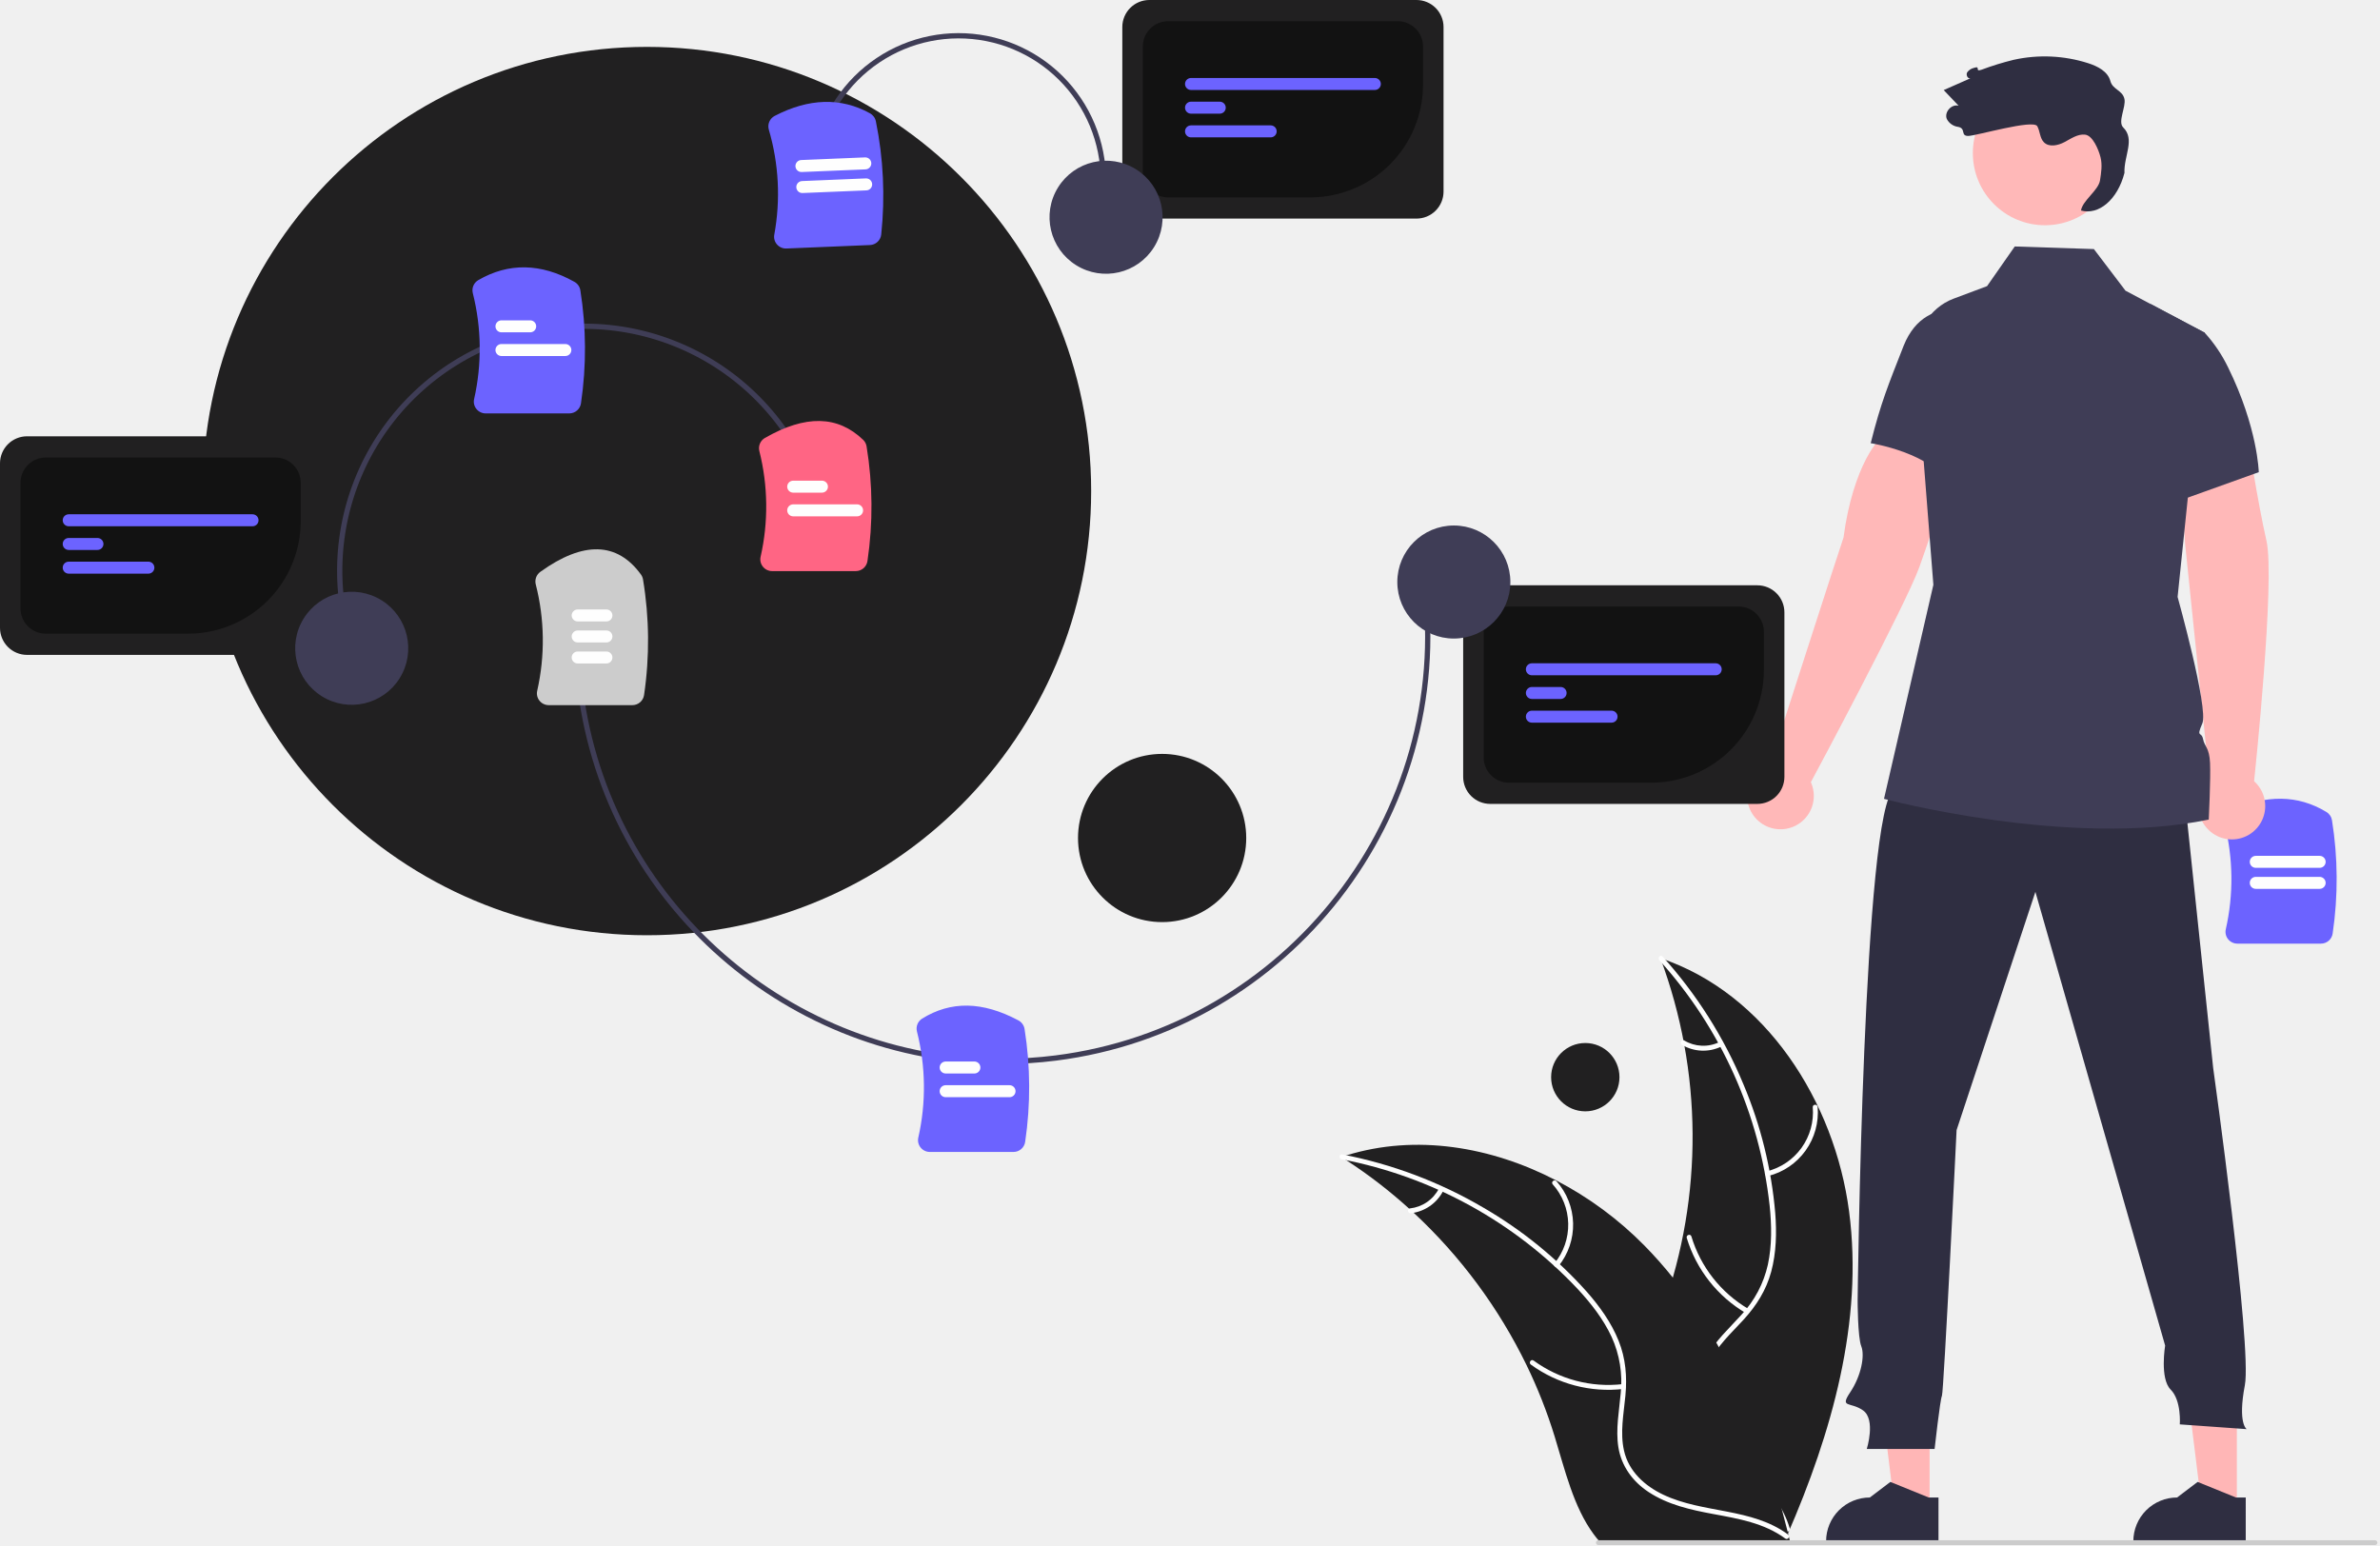
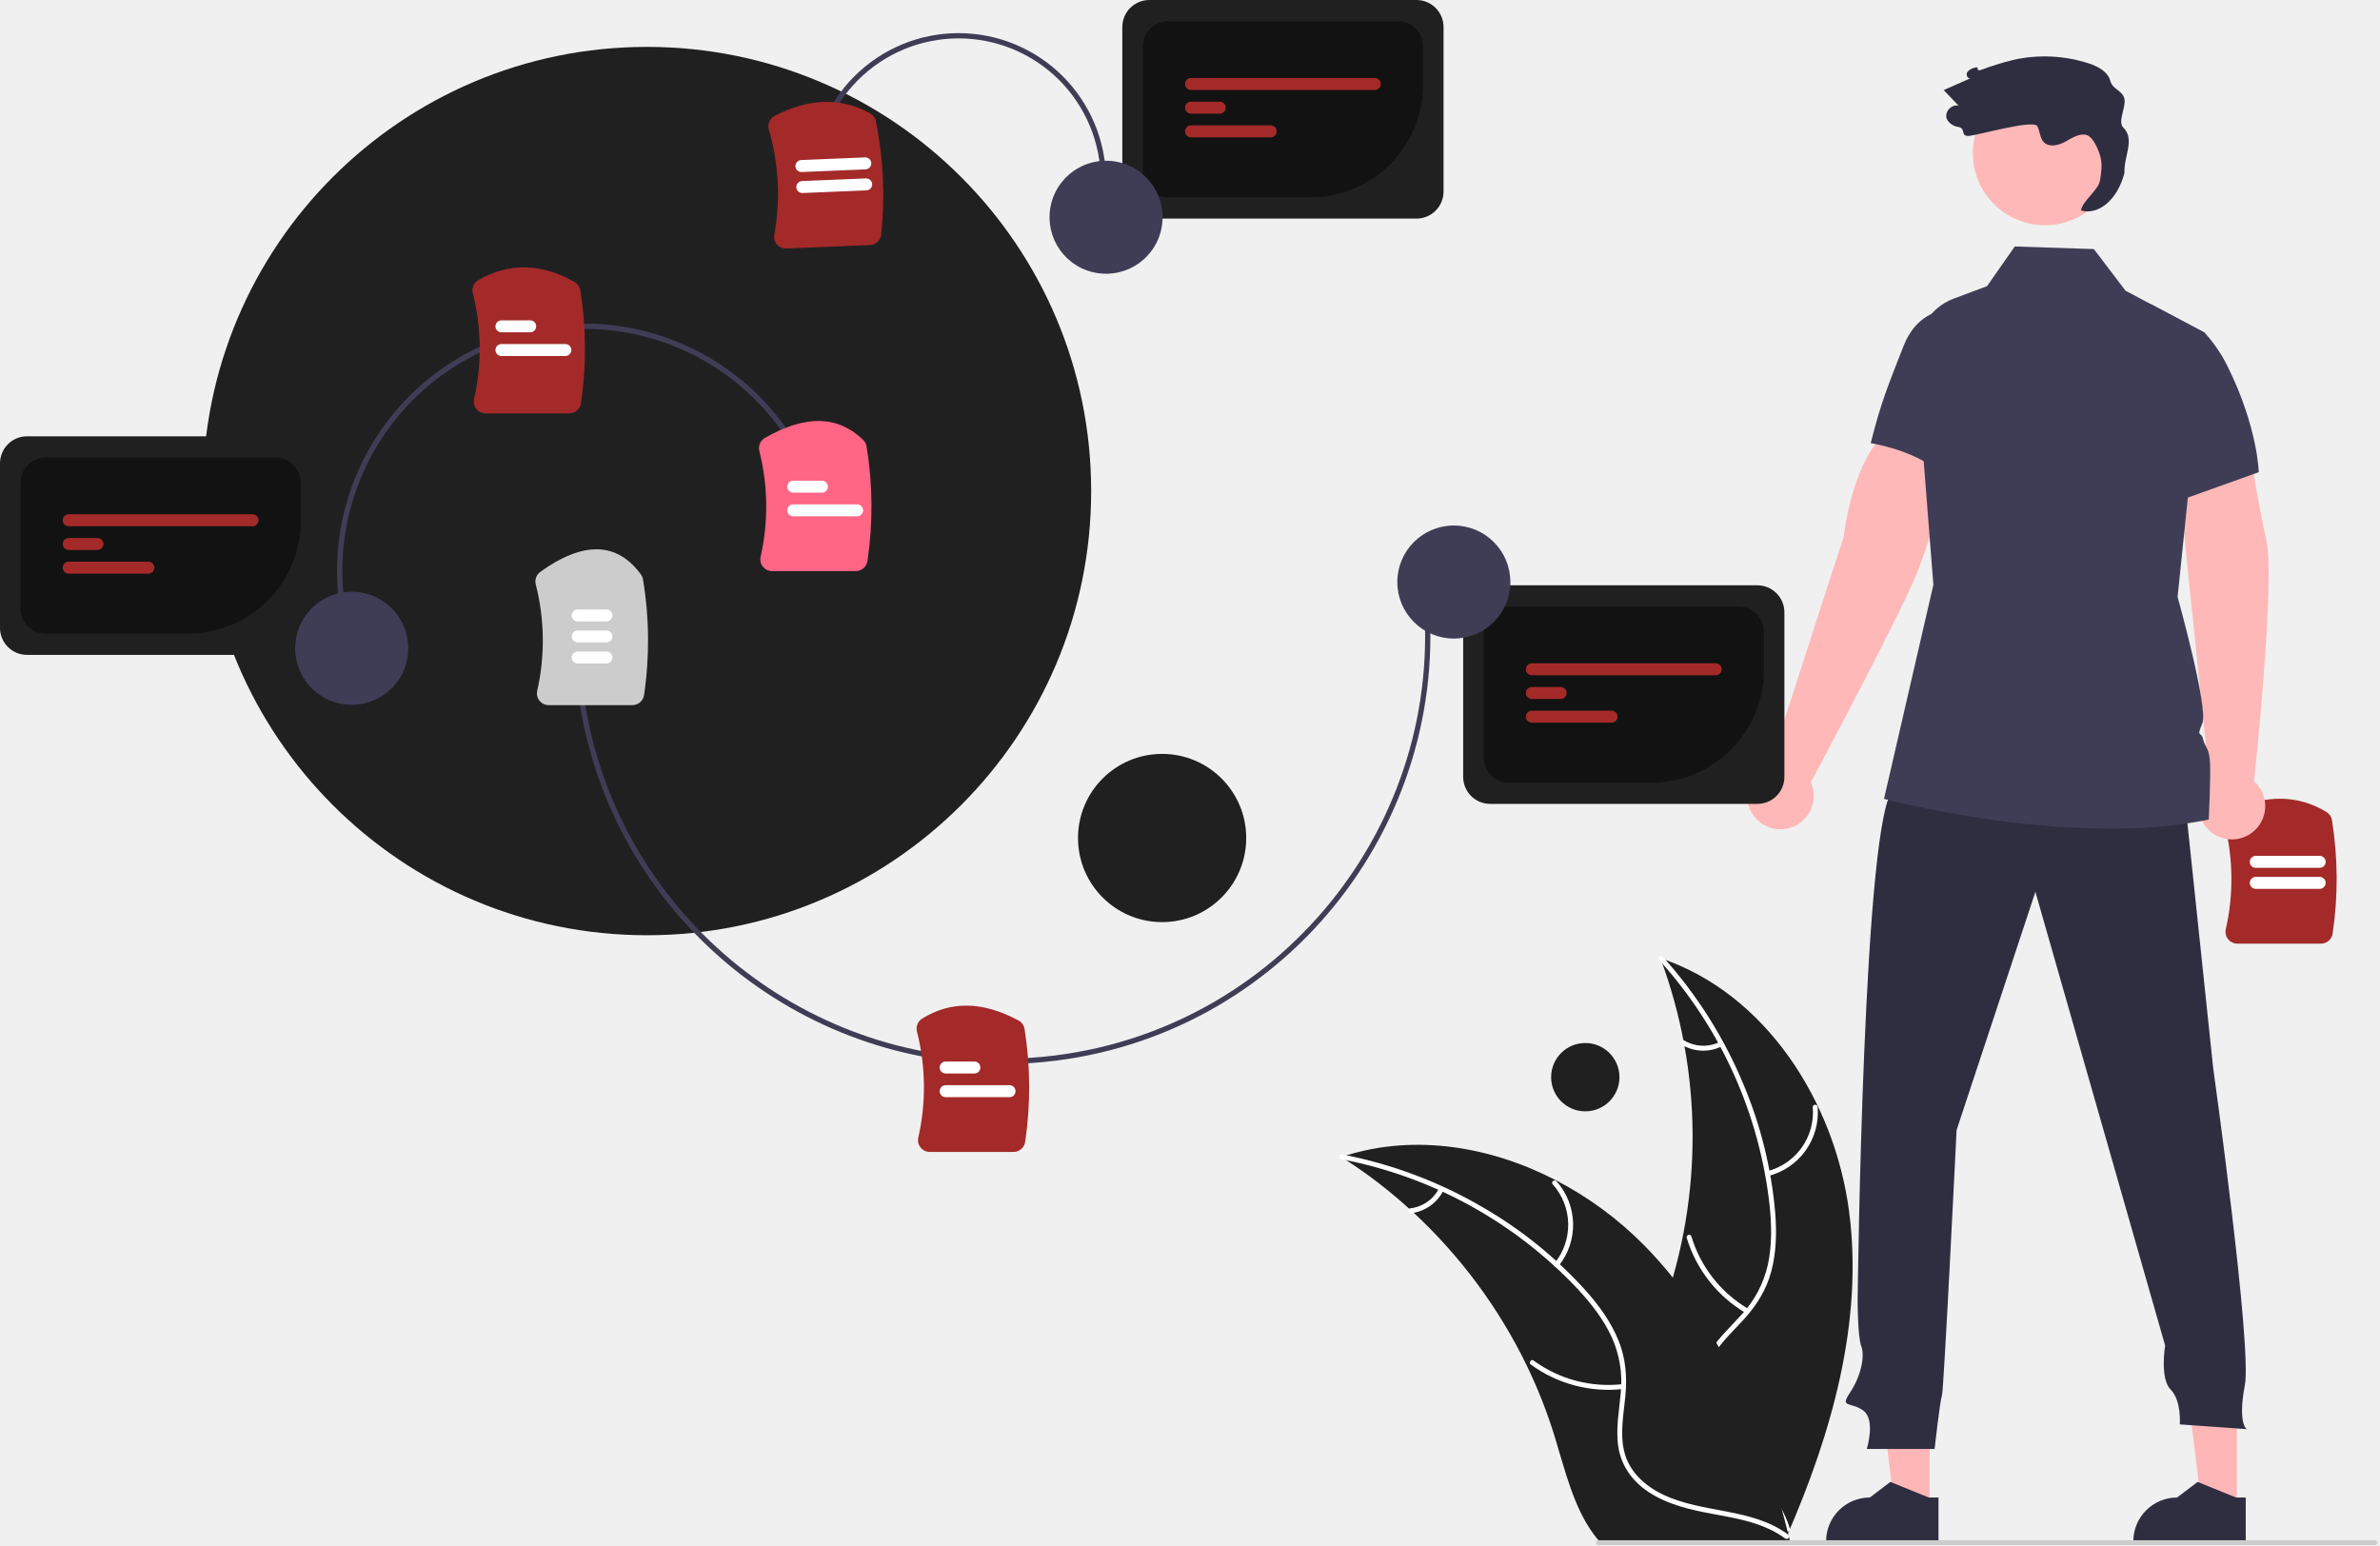
<svg xmlns="http://www.w3.org/2000/svg" width="630" height="409" viewBox="0 0 630 409" fill="none">
  <g clip-path="url(#clip0_586_43714)">
-     <path d="M614.368 249.791H592.24C591.768 249.792 591.301 249.686 590.875 249.48C590.449 249.275 590.075 248.976 589.781 248.606C589.491 248.245 589.286 247.823 589.182 247.372C589.078 246.921 589.078 246.452 589.181 246C591.259 236.827 591.159 227.295 588.889 218.167C588.713 217.469 588.785 216.732 589.093 216.081C589.4 215.43 589.924 214.906 590.574 214.598C599.817 210.272 608.304 210.384 615.8 214.932C616.193 215.167 616.53 215.485 616.787 215.864C617.045 216.242 617.216 216.673 617.291 217.124C618.88 227.048 618.94 237.155 617.471 247.097C617.367 247.845 616.995 248.531 616.424 249.026C615.854 249.521 615.123 249.793 614.368 249.791Z" fill="#6C63FF" />
+     <path d="M614.368 249.791H592.24C591.768 249.792 591.301 249.686 590.875 249.48C590.449 249.275 590.075 248.976 589.781 248.606C589.491 248.245 589.286 247.823 589.182 247.372C589.078 246.921 589.078 246.452 589.181 246C591.259 236.827 591.159 227.295 588.889 218.167C588.713 217.469 588.785 216.732 589.093 216.081C589.4 215.43 589.924 214.906 590.574 214.598C599.817 210.272 608.304 210.384 615.8 214.932C616.193 215.167 616.53 215.485 616.787 215.864C617.045 216.242 617.216 216.673 617.291 217.124C618.88 227.048 618.94 237.155 617.471 247.097C617.367 247.845 616.995 248.531 616.424 249.026C615.854 249.521 615.123 249.793 614.368 249.791Z" fill="#A32A29" />
    <path d="M614.031 235.295H597.112C596.692 235.294 596.289 235.126 595.992 234.829C595.695 234.531 595.528 234.128 595.528 233.708C595.528 233.287 595.695 232.884 595.992 232.587C596.289 232.289 596.692 232.121 597.112 232.121H614.031C614.451 232.121 614.854 232.289 615.151 232.587C615.448 232.884 615.615 233.287 615.615 233.708C615.615 234.128 615.448 234.531 615.151 234.829C614.854 235.126 614.451 235.294 614.031 235.295V235.295Z" fill="#FEFEFE" />
    <path d="M614.031 229.729H597.112C596.692 229.728 596.289 229.56 595.992 229.263C595.695 228.965 595.528 228.562 595.528 228.142C595.528 227.721 595.695 227.318 595.992 227.021C596.289 226.723 596.692 226.556 597.112 226.555H614.031C614.451 226.556 614.854 226.723 615.151 227.021C615.448 227.318 615.615 227.721 615.615 228.142C615.615 228.562 615.448 228.965 615.151 229.263C614.854 229.56 614.451 229.728 614.031 229.729V229.729Z" fill="#FEFEFE" />
    <path d="M171.256 247.573C236.194 247.573 288.837 194.931 288.837 129.993C288.837 65.055 236.194 12.412 171.256 12.412C106.318 12.412 53.676 65.055 53.676 129.993C53.676 194.931 106.318 247.573 171.256 247.573Z" fill="#212021" />
    <path d="M307.621 244.094C319.917 244.094 329.885 234.126 329.885 221.83C329.885 209.534 319.917 199.567 307.621 199.567C295.325 199.567 285.357 209.534 285.357 221.83C285.357 234.126 295.325 244.094 307.621 244.094Z" fill="#212021" />
    <path d="M419.636 294.188C424.632 294.188 428.681 290.138 428.681 285.143C428.681 280.148 424.632 276.098 419.636 276.098C414.641 276.098 410.592 280.148 410.592 285.143C410.592 290.138 414.641 294.188 419.636 294.188Z" fill="#212021" />
    <path d="M489.47 320.716C485.655 291.57 467.394 262.946 439.514 253.631C450.677 283.585 450.886 316.521 440.103 346.613C435.902 358.203 430.023 370.657 434.119 382.285C436.667 389.52 442.823 395.028 449.686 398.453C456.55 401.879 464.153 403.483 471.661 405.056L473.145 406.266C484.875 379.314 493.284 349.863 489.47 320.716Z" fill="#212021" />
    <path d="M439.242 254.185C455.559 272.233 465.773 294.964 468.436 319.148C468.975 324.333 469.07 329.639 467.969 334.76C466.857 339.743 464.431 344.338 460.943 348.066C457.76 351.608 454.095 354.862 451.829 359.116C449.44 363.6 449.38 368.677 451.065 373.413C453.127 379.207 457.148 383.914 461.24 388.382C465.783 393.341 470.581 398.421 472.541 405.023C472.778 405.822 474.005 405.407 473.768 404.609C470.358 393.123 459.146 386.659 453.753 376.329C451.236 371.509 450.157 365.901 452.455 360.781C454.464 356.304 458.241 352.945 461.494 349.386C464.91 345.65 467.522 341.558 468.849 336.632C470.206 331.592 470.318 326.271 469.914 321.095C468.911 309.366 466.069 297.867 461.494 287.02C456.341 274.611 449.103 263.176 440.093 253.208C439.535 252.591 438.688 253.572 439.242 254.185H439.242Z" fill="#FEFEFE" />
    <path d="M468.038 311.31C472.035 310.313 475.547 307.927 477.947 304.579C480.347 301.231 481.479 297.138 481.141 293.033C481.07 292.202 479.776 292.274 479.847 293.106C480.169 296.928 479.115 300.74 476.873 303.853C474.632 306.966 471.351 309.176 467.624 310.083C466.814 310.281 467.233 311.507 468.038 311.31Z" fill="#FEFEFE" />
    <path d="M462.794 346.482C455.536 342.212 450.154 335.362 447.722 327.3C447.482 326.501 446.255 326.916 446.495 327.714C449.041 336.099 454.656 343.215 462.219 347.643C462.94 348.065 463.511 346.902 462.794 346.482V346.482Z" fill="#FEFEFE" />
    <path d="M455.147 275.846C453.681 276.554 452.062 276.887 450.435 276.815C448.809 276.743 447.226 276.268 445.828 275.433C445.113 275.002 444.542 276.166 445.253 276.594C446.801 277.509 448.55 278.032 450.347 278.115C452.144 278.199 453.934 277.841 455.561 277.074C455.721 277.014 455.851 276.896 455.927 276.744C456.002 276.591 456.017 276.416 455.968 276.253C455.912 276.091 455.795 275.957 455.641 275.881C455.487 275.805 455.31 275.792 455.147 275.846V275.846Z" fill="#FEFEFE" />
    <path d="M355.053 306.275C355.492 306.556 355.931 306.838 356.371 307.13C362.254 310.945 367.818 315.232 373.007 319.948C373.414 320.306 373.821 320.675 374.217 321.044C386.597 332.54 396.736 346.233 404.118 361.43C407.049 367.48 409.517 373.744 411.498 380.168C414.234 389.04 416.495 398.877 421.844 406.114C422.394 406.875 422.99 407.602 423.629 408.289L471.552 407.983C471.661 407.927 471.77 407.883 471.879 407.827L473.793 407.903C473.714 407.564 473.625 407.215 473.546 406.876C473.501 406.68 473.445 406.483 473.4 406.287C473.367 406.156 473.333 406.025 473.31 405.905C473.299 405.861 473.288 405.818 473.277 405.785C473.254 405.665 473.22 405.555 473.198 405.446C472.704 403.492 472.196 401.538 471.673 399.584C471.673 399.573 471.673 399.573 471.662 399.563C467.641 384.685 462.343 370.012 454.986 356.61C454.765 356.207 454.544 355.793 454.3 355.39C450.951 349.367 447.114 343.629 442.83 338.231C440.474 335.283 437.97 332.456 435.329 329.761C428.49 322.811 420.601 316.98 411.951 312.482C394.704 303.517 374.783 300.167 356.449 305.828C355.98 305.973 355.522 306.118 355.053 306.275Z" fill="#212021" />
    <path d="M355.164 306.882C379.059 311.469 400.9 323.468 417.586 341.175C421.138 344.99 424.409 349.169 426.613 353.921C428.725 358.569 429.554 363.698 429.014 368.776C428.606 373.52 427.638 378.325 428.39 383.086C429.183 388.104 432.191 392.194 436.388 394.96C441.523 398.345 447.567 399.683 453.524 400.786C460.138 402.011 467.027 403.179 472.566 407.269C473.238 407.765 473.967 406.695 473.297 406.2C463.659 399.082 450.815 400.671 440.29 395.67C435.378 393.337 431.14 389.509 429.892 384.038C428.801 379.254 429.794 374.298 430.249 369.498C430.727 364.458 430.349 359.618 428.442 354.886C426.492 350.045 423.378 345.729 419.939 341.84C412.076 333.078 402.884 325.608 392.7 319.702C381.115 312.897 368.451 308.124 355.256 305.59C354.439 305.433 354.353 306.727 355.164 306.882Z" fill="#FEFEFE" />
    <path d="M412.55 335.157C415.14 331.954 416.508 327.934 416.409 323.816C416.31 319.698 414.75 315.749 412.008 312.674C411.451 312.054 410.461 312.891 411.018 313.512C413.577 316.37 415.03 320.048 415.115 323.884C415.199 327.719 413.91 331.458 411.48 334.426C410.952 335.072 412.025 335.799 412.55 335.157Z" fill="#FEFEFE" />
    <path d="M429.539 366.397C421.172 367.357 412.752 365.128 405.956 360.155C405.283 359.661 404.553 360.732 405.225 361.224C412.307 366.386 421.074 368.688 429.778 367.67C430.608 367.573 430.364 366.3 429.539 366.397V366.397Z" fill="#FEFEFE" />
    <path d="M380.905 314.602C380.161 316.05 379.068 317.291 377.726 318.212C376.384 319.134 374.834 319.708 373.215 319.883C372.385 319.97 372.63 321.242 373.455 321.156C375.242 320.955 376.954 320.319 378.439 319.304C379.924 318.289 381.138 316.925 381.975 315.333C382.066 315.189 382.099 315.016 382.068 314.849C382.036 314.682 381.942 314.533 381.805 314.432C381.663 314.336 381.489 314.3 381.32 314.332C381.152 314.364 381.002 314.461 380.905 314.602H380.905Z" fill="#FEFEFE" />
    <path d="M584.904 206.809L578.423 144.078L576.713 118.26L594.853 114.98C594.853 114.98 597.569 132.729 599.945 143.144C602.29 153.423 596.821 205.432 596.676 206.803C598.008 207.995 598.948 209.562 599.369 211.299C599.791 213.035 599.676 214.859 599.039 216.529C598.402 218.198 597.273 219.635 595.801 220.649C594.329 221.663 592.585 222.207 590.798 222.208C589.011 222.208 587.265 221.667 585.793 220.654C584.32 219.641 583.19 218.206 582.551 216.537C581.912 214.868 581.795 213.044 582.215 211.307C582.636 209.57 583.573 208.001 584.904 206.809V206.809Z" fill="#FFB8B8" />
    <path d="M510.779 399.42H501.55L497.16 363.826L510.78 363.826L510.779 399.42Z" fill="#FFB6B6" />
    <path d="M513.131 408.365L483.376 408.364V407.988C483.376 404.916 484.596 401.971 486.768 399.799C488.94 397.627 491.886 396.407 494.958 396.407H494.958L500.393 392.283L510.534 396.407L513.132 396.407L513.131 408.365Z" fill="#2F2E41" />
    <path d="M592.108 399.42H582.88L578.49 363.826L592.11 363.826L592.108 399.42Z" fill="#FFB6B6" />
    <path d="M594.461 408.365L564.706 408.364V407.988C564.706 404.916 565.927 401.971 568.098 399.799C570.27 397.627 573.216 396.407 576.288 396.407H576.288L581.724 392.283L591.864 396.407L594.462 396.407L594.461 408.365Z" fill="#2F2E41" />
    <path d="M578.074 208.918L585.835 282.654C585.835 282.654 596.168 356.484 594.227 366.671C592.287 376.858 594.713 378.313 594.713 378.313L577.007 377.052C577.007 377.052 577.492 370.746 574.582 367.835C571.671 364.925 573.126 356.193 573.126 356.193L538.781 236.084L517.921 299.147C517.921 299.147 514.526 368.517 514.041 369.487C513.556 370.457 512.1 383.555 512.1 383.555H494.151C494.151 383.555 496.577 375.793 493.181 373.368C489.786 370.942 486.875 372.882 489.786 368.516C492.696 364.151 493.666 358.814 492.696 356.389C491.726 353.964 491.726 344.261 491.726 344.261C491.726 344.261 493.181 213.284 501.428 208.918C509.675 204.553 578.074 208.918 578.074 208.918Z" fill="#2F2E41" />
    <path d="M541.316 59.624C551.859 59.624 560.406 51.077 560.406 40.533C560.406 29.99 551.859 21.443 541.316 21.443C530.773 21.443 522.226 29.99 522.226 40.533C522.226 51.077 530.773 59.624 541.316 59.624Z" fill="#FFB8B8" />
    <path d="M597.911 124.988L579.135 131.722L573.417 133.771L569.243 80.458L583.568 88.055C583.592 88.073 583.613 88.094 583.631 88.118C586.112 90.858 588.188 93.939 589.797 97.266C597.652 113.236 597.911 124.988 597.911 124.988Z" fill="#3F3D56" />
    <path d="M468.57 202.305C468.57 202.305 487.652 143.015 487.986 142.304C490.485 123.323 497.674 114.951 498.752 115.86L517.306 122.288C517.306 122.288 511.787 139.764 508.05 150.145C504.48 160.064 480.027 205.86 479.34 207.056C480.078 208.684 480.303 210.497 479.988 212.256C479.672 214.015 478.83 215.637 477.572 216.907C476.315 218.177 474.701 219.035 472.946 219.368C471.19 219.701 469.374 219.493 467.739 218.772C466.104 218.051 464.726 216.85 463.789 215.329C462.851 213.808 462.397 212.037 462.487 210.253C462.577 208.468 463.207 206.752 464.293 205.333C465.379 203.914 466.87 202.858 468.57 202.305H468.57Z" fill="#FFB8B8" />
    <path d="M526.218 83.892C526.218 83.892 510.154 76.019 503.923 91.482C499.843 101.91 497.911 106.458 495.187 117.32C495.187 117.32 511.561 119.776 516.811 129.03L526.218 83.892Z" fill="#3F3D56" />
    <path d="M584.671 216.955C547.7 224.59 498.706 211.464 498.706 211.464L511.776 154.809L507.129 95.52C506.562 88.27 510.691 81.473 517.116 79.065L525.987 75.742L533.319 65.245L554.263 65.932L562.636 76.953L569.243 80.458L583.567 88.055L583.63 88.087V88.118L579.135 131.722L576.424 158.012C576.424 158.012 584.658 187.581 582.968 191.503C581.279 195.418 582.748 193.527 583.158 195.62C583.567 197.713 584.822 197.845 585.011 201.969C585.207 206.086 584.671 216.955 584.671 216.955Z" fill="#3F3D56" />
    <path d="M562.025 33.735C560.516 32.247 562.787 28.307 562.358 26.231C561.866 23.852 559.244 23.782 558.619 21.434C557.946 18.909 555.255 17.534 552.767 16.733C546.388 14.692 539.583 14.381 533.045 15.83C530.151 16.536 527.302 17.414 524.512 18.458C522.587 19.136 524.444 17.292 522.518 17.969C521.789 18.132 521.146 18.559 520.713 19.167C520.366 19.822 520.833 20.869 521.562 20.736C519.211 21.773 516.86 22.81 514.509 23.846C515.827 25.228 517.146 26.609 518.464 27.99C516.59 27.457 514.592 29.691 515.331 31.495C515.628 32.064 516.059 32.552 516.587 32.918C517.115 33.283 517.724 33.515 518.362 33.593C520.479 34.005 518.873 36.02 521.03 35.981C523.187 35.942 538.228 31.52 539.277 33.406C540.024 34.748 539.942 36.526 541.008 37.633C542.372 39.048 544.754 38.53 546.49 37.609C548.226 36.688 549.987 35.421 551.94 35.642C553.979 35.873 555.521 39.641 556.023 41.63C556.526 43.62 556.208 45.714 555.889 47.741C555.469 50.403 551.266 53.065 550.847 55.727C555.511 57.017 560.514 52.913 562.358 45.776C562.175 41.264 565.239 36.907 562.025 33.735Z" fill="#2F2E41" />
    <path d="M265.25 281.667C209.052 281.67 160.156 239.747 152.933 182.567L154.313 182.392C161.447 238.866 209.748 280.272 265.251 280.275C269.967 280.275 274.678 279.978 279.356 279.385C340.571 271.652 384.082 215.558 376.349 154.343L377.729 154.168C385.559 216.145 341.507 272.937 279.531 280.766C274.794 281.365 270.024 281.666 265.25 281.667Z" fill="#3F3D56" />
-     <path d="M268.268 304.939H246.141C245.668 304.94 245.201 304.834 244.775 304.628C244.349 304.423 243.975 304.124 243.682 303.754C243.391 303.393 243.186 302.971 243.082 302.52C242.978 302.069 242.978 301.6 243.081 301.148C245.181 291.881 245.057 282.249 242.72 273.039C242.56 272.403 242.605 271.733 242.849 271.124C243.093 270.515 243.523 269.999 244.077 269.649C251.732 264.907 260.067 265.055 269.561 270.102C269.992 270.329 270.365 270.653 270.651 271.049C270.937 271.444 271.128 271.9 271.208 272.381C272.78 282.269 272.835 292.34 271.371 302.245C271.267 302.993 270.895 303.679 270.325 304.174C269.754 304.669 269.024 304.941 268.268 304.939V304.939Z" fill="#6C63FF" />
+     <path d="M268.268 304.939H246.141C245.668 304.94 245.201 304.834 244.775 304.628C244.349 304.423 243.975 304.124 243.682 303.754C243.391 303.393 243.186 302.971 243.082 302.52C242.978 302.069 242.978 301.6 243.081 301.148C245.181 291.881 245.057 282.249 242.72 273.039C242.56 272.403 242.605 271.733 242.849 271.124C243.093 270.515 243.523 269.999 244.077 269.649C251.732 264.907 260.067 265.055 269.561 270.102C269.992 270.329 270.365 270.653 270.651 271.049C270.937 271.444 271.128 271.9 271.208 272.381C272.78 282.269 272.835 292.34 271.371 302.245C271.267 302.993 270.895 303.679 270.325 304.174C269.754 304.669 269.024 304.941 268.268 304.939V304.939Z" fill="#A32A29" />
    <path d="M167.385 186.662H145.258C144.785 186.663 144.318 186.557 143.892 186.352C143.467 186.147 143.093 185.848 142.799 185.478C142.508 185.117 142.304 184.695 142.2 184.244C142.096 183.792 142.095 183.323 142.198 182.872C144.306 173.573 144.173 163.907 141.812 154.669C141.663 154.061 141.699 153.422 141.916 152.834C142.133 152.247 142.521 151.738 143.029 151.372C154.407 143.189 163.368 143.427 169.662 152.079C169.946 152.474 170.134 152.928 170.213 153.408C171.894 163.518 171.987 173.829 170.488 183.969C170.384 184.717 170.012 185.402 169.442 185.897C168.871 186.393 168.141 186.664 167.385 186.662V186.662Z" fill="#CCCCCC" />
    <path d="M257.929 284.171H250.317C249.897 284.17 249.494 284.003 249.197 283.705C248.9 283.408 248.733 283.004 248.733 282.584C248.733 282.164 248.9 281.761 249.197 281.463C249.494 281.166 249.897 280.998 250.317 280.997H257.929C258.35 280.997 258.754 281.164 259.051 281.462C259.349 281.76 259.516 282.163 259.516 282.584C259.516 283.005 259.349 283.409 259.051 283.706C258.754 284.004 258.35 284.171 257.929 284.171Z" fill="#FEFEFE" />
    <path d="M267.236 290.442H250.317C249.897 290.442 249.494 290.274 249.197 289.976C248.9 289.679 248.733 289.276 248.733 288.855C248.733 288.435 248.9 288.032 249.197 287.734C249.494 287.437 249.897 287.269 250.317 287.268H267.236C267.656 287.269 268.059 287.437 268.356 287.734C268.653 288.032 268.82 288.435 268.82 288.855C268.82 289.276 268.653 289.679 268.356 289.976C268.059 290.274 267.656 290.442 267.236 290.442Z" fill="#FEFEFE" />
    <path d="M160.525 164.503H152.913C152.493 164.503 152.09 164.335 151.793 164.037C151.496 163.74 151.329 163.337 151.329 162.916C151.329 162.496 151.496 162.093 151.793 161.795C152.09 161.498 152.493 161.33 152.913 161.329H160.525C160.945 161.33 161.348 161.498 161.645 161.795C161.942 162.093 162.108 162.496 162.108 162.916C162.108 163.337 161.942 163.74 161.645 164.037C161.348 164.335 160.945 164.503 160.525 164.503V164.503Z" fill="#FEFEFE" />
    <path d="M160.525 170.069H152.913C152.493 170.068 152.09 169.901 151.793 169.603C151.496 169.306 151.329 168.903 151.329 168.482C151.329 168.062 151.496 167.659 151.793 167.361C152.09 167.064 152.493 166.896 152.913 166.895H160.525C160.945 166.896 161.348 167.064 161.645 167.361C161.942 167.659 162.108 168.062 162.108 168.482C162.108 168.903 161.942 169.306 161.645 169.603C161.348 169.901 160.945 170.068 160.525 170.069V170.069Z" fill="#FEFEFE" />
    <path d="M160.525 175.635H152.913C152.493 175.634 152.09 175.467 151.793 175.169C151.496 174.872 151.329 174.469 151.329 174.048C151.329 173.628 151.496 173.225 151.793 172.927C152.09 172.63 152.493 172.462 152.913 172.461H160.525C160.945 172.462 161.348 172.63 161.645 172.927C161.942 173.225 162.108 173.628 162.108 174.048C162.108 174.469 161.942 174.872 161.645 175.169C161.348 175.467 160.945 175.634 160.525 175.635V175.635Z" fill="#FEFEFE" />
    <path d="M465.192 212.803H394.46C392.564 212.801 390.747 212.047 389.406 210.707C388.066 209.366 387.312 207.549 387.31 205.653V162.088C387.312 160.193 388.066 158.375 389.406 157.035C390.747 155.695 392.564 154.941 394.46 154.938H465.192C467.088 154.941 468.905 155.695 470.246 157.035C471.586 158.375 472.34 160.193 472.342 162.088V205.653C472.34 207.549 471.586 209.366 470.246 210.707C468.905 212.047 467.088 212.801 465.192 212.803V212.803Z" fill="#212021" />
    <path d="M437.088 207.192H399.431C397.656 207.19 395.953 206.484 394.698 205.229C393.443 203.973 392.736 202.271 392.734 200.496V167.246C392.736 165.471 393.443 163.769 394.698 162.513C395.953 161.258 397.656 160.552 399.431 160.55H460.22C461.995 160.552 463.697 161.258 464.952 162.513C466.208 163.769 466.914 165.471 466.916 167.246V177.365C466.907 185.273 463.761 192.854 458.17 198.446C452.578 204.038 444.996 207.183 437.088 207.192V207.192Z" fill="#121212" />
-     <path d="M454.156 178.756H405.495C405.074 178.756 404.671 178.589 404.373 178.292C404.075 177.994 403.908 177.59 403.908 177.169C403.908 176.749 404.075 176.345 404.373 176.047C404.671 175.75 405.074 175.583 405.495 175.583H454.156C454.577 175.583 454.98 175.75 455.278 176.047C455.576 176.345 455.743 176.749 455.743 177.169C455.743 177.59 455.576 177.994 455.278 178.292C454.98 178.589 454.577 178.756 454.156 178.756V178.756Z" fill="#6C63FF" />
-     <path d="M413.107 185.028H405.495C405.075 185.027 404.672 184.859 404.375 184.562C404.078 184.264 403.911 183.861 403.911 183.441C403.911 183.02 404.078 182.617 404.375 182.32C404.672 182.022 405.075 181.855 405.495 181.854H413.107C413.527 181.855 413.93 182.022 414.227 182.32C414.524 182.617 414.69 183.02 414.69 183.441C414.69 183.861 414.524 184.264 414.227 184.562C413.93 184.859 413.527 185.027 413.107 185.028V185.028Z" fill="#6C63FF" />
-     <path d="M426.588 191.298H405.495C405.074 191.298 404.671 191.131 404.373 190.834C404.075 190.536 403.908 190.132 403.908 189.711C403.908 189.29 404.075 188.887 404.373 188.589C404.671 188.291 405.074 188.124 405.495 188.124H426.588C427.009 188.124 427.413 188.291 427.711 188.589C428.008 188.887 428.175 189.29 428.175 189.711C428.175 190.132 428.008 190.536 427.711 190.834C427.413 191.131 427.009 191.298 426.588 191.298V191.298Z" fill="#6C63FF" />
+     <path d="M454.156 178.756H405.495C405.074 178.756 404.671 178.589 404.373 178.292C404.075 177.994 403.908 177.59 403.908 177.169C403.908 176.749 404.075 176.345 404.373 176.047C404.671 175.75 405.074 175.583 405.495 175.583H454.156C454.577 175.583 454.98 175.75 455.278 176.047C455.576 176.345 455.743 176.749 455.743 177.169C455.743 177.59 455.576 177.994 455.278 178.292C454.98 178.589 454.577 178.756 454.156 178.756V178.756Z" fill="#A32A29" />
+     <path d="M413.107 185.028H405.495C405.075 185.027 404.672 184.859 404.375 184.562C404.078 184.264 403.911 183.861 403.911 183.441C403.911 183.02 404.078 182.617 404.375 182.32C404.672 182.022 405.075 181.855 405.495 181.854H413.107C413.527 181.855 413.93 182.022 414.227 182.32C414.524 182.617 414.69 183.02 414.69 183.441C414.69 183.861 414.524 184.264 414.227 184.562C413.93 184.859 413.527 185.027 413.107 185.028V185.028Z" fill="#A32A29" />
+     <path d="M426.588 191.298H405.495C405.074 191.298 404.671 191.131 404.373 190.834C404.075 190.536 403.908 190.132 403.908 189.711C403.908 189.29 404.075 188.887 404.373 188.589C404.671 188.291 405.074 188.124 405.495 188.124H426.588C427.009 188.124 427.413 188.291 427.711 188.589C428.008 188.887 428.175 189.29 428.175 189.711C428.175 190.132 428.008 190.536 427.711 190.834C427.413 191.131 427.009 191.298 426.588 191.298V191.298Z" fill="#A32A29" />
    <path d="M384.841 169.034C393.104 169.034 399.803 162.335 399.803 154.071C399.803 145.807 393.104 139.108 384.841 139.108C376.577 139.108 369.878 145.807 369.878 154.071C369.878 162.335 376.577 169.034 384.841 169.034Z" fill="#3F3D56" />
    <path d="M215.462 40.248C216.452 35.221 218.424 30.437 221.263 26.171C224.102 21.905 227.753 18.24 232.009 15.386C240.603 9.62 251.136 7.505 261.29 9.506C266.318 10.496 271.101 12.467 275.367 15.306C279.633 18.146 283.298 21.797 286.153 26.053C289.008 30.308 290.996 35.084 292.005 40.108C293.014 45.133 293.023 50.306 292.033 55.334L290.667 55.065C292.596 45.273 290.557 35.116 284.997 26.828C279.437 18.54 270.813 12.8 261.021 10.871C251.229 8.942 241.072 10.982 232.785 16.541C224.497 22.101 218.757 30.726 216.828 40.517L215.462 40.248Z" fill="#3F3D56" />
-     <path d="M230.28 64.867L208.172 65.782C207.7 65.803 207.229 65.716 206.795 65.529C206.361 65.341 205.975 65.058 205.666 64.701C205.361 64.352 205.139 63.939 205.016 63.492C204.894 63.046 204.874 62.577 204.958 62.122C206.655 52.87 206.16 43.35 203.515 34.325C203.31 33.635 203.352 32.895 203.632 32.232C203.912 31.569 204.413 31.023 205.051 30.688C214.106 25.984 222.591 25.745 230.268 29.978C230.671 30.197 231.021 30.501 231.294 30.869C231.567 31.236 231.756 31.659 231.849 32.107C233.847 41.956 234.326 52.053 233.269 62.047C233.196 62.799 232.853 63.499 232.304 64.017C231.754 64.536 231.035 64.838 230.28 64.867Z" fill="#6C63FF" />
+     <path d="M230.28 64.867L208.172 65.782C207.7 65.803 207.229 65.716 206.795 65.529C206.361 65.341 205.975 65.058 205.666 64.701C205.361 64.352 205.139 63.939 205.016 63.492C204.894 63.046 204.874 62.577 204.958 62.122C206.655 52.87 206.16 43.35 203.515 34.325C203.31 33.635 203.352 32.895 203.632 32.232C203.912 31.569 204.413 31.023 205.051 30.688C214.106 25.984 222.591 25.745 230.268 29.978C230.671 30.197 231.021 30.501 231.294 30.869C231.567 31.236 231.756 31.659 231.849 32.107C233.847 41.956 234.326 52.053 233.269 62.047C233.196 62.799 232.853 63.499 232.304 64.017C231.754 64.536 231.035 64.838 230.28 64.867Z" fill="#A32A29" />
    <path d="M229.344 50.397L212.44 51.097C212.232 51.106 212.024 51.074 211.828 51.002C211.632 50.93 211.452 50.821 211.299 50.68C211.145 50.538 211.021 50.368 210.933 50.179C210.846 49.99 210.796 49.785 210.787 49.577C210.779 49.369 210.811 49.161 210.883 48.965C210.955 48.769 211.065 48.589 211.206 48.436C211.347 48.283 211.517 48.159 211.707 48.071C211.896 47.983 212.101 47.934 212.309 47.926L229.213 47.225C229.421 47.217 229.629 47.249 229.825 47.321C230.021 47.393 230.2 47.502 230.354 47.644C230.507 47.785 230.631 47.955 230.719 48.144C230.806 48.333 230.856 48.537 230.865 48.745C230.873 48.954 230.841 49.162 230.769 49.357C230.697 49.553 230.588 49.733 230.447 49.886C230.305 50.039 230.135 50.163 229.946 50.251C229.757 50.339 229.553 50.388 229.344 50.397V50.397Z" fill="#FEFEFE" />
    <path d="M229.115 44.836L212.21 45.536C211.79 45.553 211.38 45.403 211.07 45.118C210.76 44.833 210.576 44.437 210.559 44.016C210.542 43.595 210.692 43.185 210.977 42.876C211.262 42.566 211.658 42.382 212.079 42.365L228.983 41.664C229.404 41.647 229.814 41.797 230.124 42.082C230.433 42.367 230.617 42.764 230.635 43.184C230.652 43.605 230.502 44.015 230.217 44.325C229.932 44.635 229.535 44.818 229.115 44.836V44.836Z" fill="#FEFEFE" />
    <path d="M374.965 57.865H304.232C302.336 57.862 300.519 57.108 299.179 55.768C297.838 54.428 297.084 52.61 297.082 50.715V7.15C297.084 5.254 297.838 3.437 299.179 2.097C300.519 0.756 302.336 0.002 304.232 0H374.965C376.86 0.002 378.678 0.756 380.018 2.097C381.359 3.437 382.113 5.254 382.115 7.15V50.715C382.113 52.61 381.359 54.428 380.018 55.768C378.678 57.109 376.86 57.862 374.965 57.865V57.865Z" fill="#212021" />
    <path d="M346.862 52.253H309.204C307.429 52.251 305.727 51.545 304.471 50.29C303.216 49.035 302.51 47.332 302.508 45.557V12.307C302.51 10.532 303.216 8.83 304.471 7.575C305.727 6.319 307.429 5.613 309.204 5.611H369.993C371.768 5.613 373.471 6.319 374.726 7.575C375.981 8.83 376.687 10.532 376.689 12.307V22.426C376.68 30.334 373.535 37.916 367.943 43.507C362.351 49.099 354.77 52.244 346.862 52.253V52.253Z" fill="#121212" />
-     <path d="M363.929 23.818H315.269C314.848 23.818 314.444 23.651 314.146 23.353C313.849 23.056 313.682 22.652 313.682 22.231C313.682 21.81 313.849 21.407 314.146 21.109C314.444 20.811 314.848 20.644 315.269 20.644H363.929C364.35 20.644 364.754 20.811 365.051 21.109C365.349 21.407 365.516 21.81 365.516 22.231C365.516 22.652 365.349 23.056 365.051 23.353C364.754 23.651 364.35 23.818 363.929 23.818Z" fill="#6C63FF" />
-     <path d="M322.879 30.089H315.267C314.847 30.088 314.444 29.921 314.147 29.623C313.85 29.326 313.684 28.923 313.684 28.502C313.684 28.082 313.85 27.679 314.147 27.381C314.444 27.084 314.847 26.916 315.267 26.915H322.879C323.299 26.916 323.702 27.084 323.999 27.381C324.296 27.679 324.463 28.082 324.463 28.502C324.463 28.923 324.296 29.326 323.999 29.623C323.702 29.921 323.299 30.088 322.879 30.089Z" fill="#6C63FF" />
-     <path d="M336.361 36.36H315.268C314.847 36.36 314.443 36.193 314.146 35.895C313.848 35.597 313.681 35.194 313.681 34.773C313.681 34.352 313.848 33.948 314.146 33.651C314.443 33.353 314.847 33.186 315.268 33.186H336.361C336.781 33.187 337.184 33.354 337.481 33.652C337.778 33.949 337.945 34.352 337.945 34.773C337.945 35.193 337.778 35.596 337.481 35.894C337.184 36.191 336.781 36.359 336.361 36.36V36.36Z" fill="#6C63FF" />
+     <path d="M363.929 23.818H315.269C314.848 23.818 314.444 23.651 314.146 23.353C313.849 23.056 313.682 22.652 313.682 22.231C313.682 21.81 313.849 21.407 314.146 21.109C314.444 20.811 314.848 20.644 315.269 20.644H363.929C364.35 20.644 364.754 20.811 365.051 21.109C365.349 21.407 365.516 21.81 365.516 22.231C365.516 22.652 365.349 23.056 365.051 23.353C364.754 23.651 364.35 23.818 363.929 23.818Z" fill="#A32A29" />
+     <path d="M322.879 30.089H315.267C314.847 30.088 314.444 29.921 314.147 29.623C313.85 29.326 313.684 28.923 313.684 28.502C313.684 28.082 313.85 27.679 314.147 27.381C314.444 27.084 314.847 26.916 315.267 26.915H322.879C323.299 26.916 323.702 27.084 323.999 27.381C324.296 27.679 324.463 28.082 324.463 28.502C324.463 28.923 324.296 29.326 323.999 29.623C323.702 29.921 323.299 30.088 322.879 30.089Z" fill="#A32A29" />
+     <path d="M336.361 36.36H315.268C314.847 36.36 314.443 36.193 314.146 35.895C313.848 35.597 313.681 35.194 313.681 34.773C313.681 34.352 313.848 33.948 314.146 33.651C314.443 33.353 314.847 33.186 315.268 33.186H336.361C336.781 33.187 337.184 33.354 337.481 33.652C337.778 33.949 337.945 34.352 337.945 34.773C337.945 35.193 337.778 35.596 337.481 35.894C337.184 36.191 336.781 36.359 336.361 36.36V36.36Z" fill="#A32A29" />
    <path d="M305.488 65.406C309.851 58.388 307.698 49.162 300.68 44.799C293.662 40.437 284.436 42.589 280.073 49.608C275.71 56.626 277.863 65.852 284.881 70.215C291.9 74.577 301.126 72.424 305.488 65.406Z" fill="#3F3D56" />
    <path d="M628.668 409H423.096C422.926 409 422.763 408.933 422.643 408.813C422.523 408.693 422.456 408.53 422.456 408.36C422.456 408.191 422.523 408.028 422.643 407.908C422.763 407.788 422.926 407.721 423.096 407.721H628.668C628.837 407.721 629 407.788 629.12 407.908C629.24 408.028 629.307 408.191 629.307 408.36C629.307 408.53 629.24 408.693 629.12 408.813C629 408.933 628.837 409 628.668 409V409Z" fill="#CCCCCC" />
    <path d="M93.458 174.235C87.319 158.006 87.879 140.004 95.013 124.188C102.148 108.371 115.273 96.037 131.501 89.898C147.73 83.76 165.732 84.319 181.549 91.453C197.365 98.588 209.699 111.713 215.838 127.942L214.536 128.434C211.561 120.569 207.066 113.368 201.308 107.24C195.55 101.113 188.641 96.18 180.976 92.722C173.312 89.265 165.041 87.351 156.637 87.09C148.232 86.828 139.859 88.225 131.994 91.2C124.129 94.175 116.928 98.67 110.8 104.428C104.673 110.186 99.739 117.095 96.282 124.76C92.824 132.425 90.91 140.695 90.649 149.1C90.388 157.504 91.785 165.878 94.76 173.742L93.458 174.235Z" fill="#3F3D56" />
-     <path d="M150.687 109.435H128.56C128.087 109.436 127.62 109.33 127.194 109.124C126.768 108.919 126.395 108.62 126.101 108.25C125.81 107.889 125.605 107.467 125.501 107.016C125.397 106.565 125.397 106.096 125.5 105.644C127.595 96.399 127.477 86.79 125.155 77.599C124.99 76.949 125.04 76.263 125.298 75.643C125.556 75.024 126.008 74.505 126.586 74.164C134.601 69.498 143.161 69.641 152.026 74.588C152.446 74.817 152.808 75.139 153.084 75.529C153.361 75.919 153.544 76.367 153.622 76.839C155.199 86.739 155.256 96.823 153.79 106.741C153.686 107.489 153.314 108.174 152.744 108.67C152.173 109.165 151.443 109.437 150.687 109.435V109.435Z" fill="#6C63FF" />
+     <path d="M150.687 109.435H128.56C128.087 109.436 127.62 109.33 127.194 109.124C126.768 108.919 126.395 108.62 126.101 108.25C125.81 107.889 125.605 107.467 125.501 107.016C125.397 106.565 125.397 106.096 125.5 105.644C127.595 96.399 127.477 86.79 125.155 77.599C124.99 76.949 125.04 76.263 125.298 75.643C125.556 75.024 126.008 74.505 126.586 74.164C134.601 69.498 143.161 69.641 152.026 74.588C152.446 74.817 152.808 75.139 153.084 75.529C153.361 75.919 153.544 76.367 153.622 76.839C155.199 86.739 155.256 96.823 153.79 106.741C153.686 107.489 153.314 108.174 152.744 108.67C152.173 109.165 151.443 109.437 150.687 109.435V109.435Z" fill="#A32A29" />
    <path d="M140.349 87.972H132.737C132.317 87.971 131.914 87.803 131.617 87.506C131.32 87.208 131.153 86.805 131.153 86.385C131.153 85.964 131.32 85.561 131.617 85.264C131.914 84.966 132.317 84.799 132.737 84.798H140.349C140.769 84.799 141.172 84.966 141.469 85.264C141.766 85.561 141.933 85.964 141.933 86.385C141.933 86.805 141.766 87.208 141.469 87.506C141.172 87.803 140.769 87.971 140.349 87.972Z" fill="#FEFEFE" />
    <path d="M149.655 94.243H132.736C132.316 94.243 131.912 94.076 131.614 93.778C131.317 93.481 131.149 93.077 131.149 92.656C131.149 92.235 131.317 91.831 131.614 91.534C131.912 91.236 132.316 91.069 132.736 91.069H149.655C150.076 91.07 150.478 91.237 150.775 91.535C151.072 91.832 151.239 92.236 151.239 92.656C151.239 93.076 151.072 93.479 150.775 93.777C150.478 94.075 150.076 94.242 149.655 94.243V94.243Z" fill="#FEFEFE" />
    <path d="M77.883 173.358H7.15C5.254 173.356 3.437 172.602 2.097 171.261C0.756 169.921 0.002 168.103 0 166.208V122.643C0.002 120.748 0.756 118.93 2.097 117.59C3.437 116.249 5.254 115.495 7.15 115.493H77.883C79.778 115.495 81.596 116.249 82.936 117.59C84.276 118.93 85.031 120.748 85.033 122.643V166.208C85.031 168.104 84.276 169.921 82.936 171.261C81.596 172.602 79.778 173.356 77.883 173.358V173.358Z" fill="#212021" />
    <path d="M49.78 167.747H12.122C10.347 167.745 8.645 167.039 7.389 165.783C6.134 164.528 5.428 162.826 5.426 161.05V127.801C5.428 126.026 6.134 124.323 7.389 123.068C8.645 121.813 10.347 121.107 12.122 121.105H72.911C74.686 121.107 76.388 121.813 77.644 123.068C78.899 124.324 79.605 126.026 79.607 127.801V137.919C79.598 145.827 76.453 153.409 70.861 159.001C65.269 164.592 57.688 167.738 49.78 167.747Z" fill="#121212" />
-     <path d="M66.847 139.311H18.187C17.766 139.311 17.362 139.144 17.064 138.846C16.767 138.549 16.6 138.145 16.6 137.724C16.6 137.303 16.767 136.9 17.064 136.602C17.362 136.304 17.766 136.137 18.187 136.137H66.847C67.268 136.137 67.672 136.304 67.969 136.602C68.267 136.9 68.434 137.303 68.434 137.724C68.434 138.145 68.267 138.549 67.969 138.846C67.672 139.144 67.268 139.311 66.847 139.311Z" fill="#6C63FF" />
-     <path d="M25.797 145.583H18.185C17.765 145.582 17.362 145.414 17.065 145.117C16.768 144.819 16.602 144.416 16.602 143.996C16.602 143.575 16.768 143.172 17.065 142.874C17.362 142.577 17.765 142.409 18.185 142.408H25.797C26.217 142.409 26.62 142.577 26.917 142.874C27.214 143.172 27.381 143.575 27.381 143.996C27.381 144.416 27.214 144.819 26.917 145.117C26.62 145.414 26.217 145.582 25.797 145.583V145.583Z" fill="#6C63FF" />
-     <path d="M39.279 151.853H18.185C17.765 151.852 17.362 151.685 17.065 151.387C16.768 151.09 16.602 150.686 16.602 150.266C16.602 149.846 16.768 149.442 17.065 149.145C17.362 148.847 17.765 148.68 18.185 148.679H39.279C39.699 148.679 40.103 148.846 40.401 149.144C40.698 149.441 40.866 149.845 40.866 150.266C40.866 150.687 40.698 151.091 40.401 151.388C40.103 151.686 39.699 151.853 39.279 151.853V151.853Z" fill="#6C63FF" />
+     <path d="M66.847 139.311H18.187C17.766 139.311 17.362 139.144 17.064 138.846C16.767 138.549 16.6 138.145 16.6 137.724C16.6 137.303 16.767 136.9 17.064 136.602C17.362 136.304 17.766 136.137 18.187 136.137H66.847C67.268 136.137 67.672 136.304 67.969 136.602C68.267 136.9 68.434 137.303 68.434 137.724C68.434 138.145 68.267 138.549 67.969 138.846C67.672 139.144 67.268 139.311 66.847 139.311Z" fill="#A32A29" />
+     <path d="M25.797 145.583H18.185C17.765 145.582 17.362 145.414 17.065 145.117C16.768 144.819 16.602 144.416 16.602 143.996C16.602 143.575 16.768 143.172 17.065 142.874C17.362 142.577 17.765 142.409 18.185 142.408H25.797C26.217 142.409 26.62 142.577 26.917 142.874C27.214 143.172 27.381 143.575 27.381 143.996C27.381 144.416 27.214 144.819 26.917 145.117C26.62 145.414 26.217 145.582 25.797 145.583V145.583Z" fill="#A32A29" />
+     <path d="M39.279 151.853H18.185C17.765 151.852 17.362 151.685 17.065 151.387C16.768 151.09 16.602 150.686 16.602 150.266C16.602 149.846 16.768 149.442 17.065 149.145C17.362 148.847 17.765 148.68 18.185 148.679H39.279C39.699 148.679 40.103 148.846 40.401 149.144C40.698 149.441 40.866 149.845 40.866 150.266C40.866 150.687 40.698 151.091 40.401 151.388C40.103 151.686 39.699 151.853 39.279 151.853V151.853Z" fill="#A32A29" />
    <path d="M105.811 179.508C110.173 172.49 108.021 163.264 101.002 158.901C93.984 154.538 84.758 156.691 80.395 163.709C76.033 170.728 78.186 179.954 85.204 184.316C92.222 188.679 101.448 186.526 105.811 179.508Z" fill="#3F3D56" />
    <path d="M226.523 151.179H204.396C203.923 151.18 203.456 151.074 203.03 150.869C202.604 150.664 202.23 150.365 201.936 149.995C201.646 149.634 201.441 149.212 201.337 148.761C201.233 148.309 201.233 147.84 201.336 147.389C203.427 138.16 203.313 128.568 201.002 119.392C200.838 118.733 200.894 118.038 201.161 117.413C201.427 116.788 201.891 116.267 202.48 115.929C213.229 109.776 221.741 109.945 228.501 116.448C228.975 116.912 229.287 117.516 229.391 118.171C231.033 128.203 231.113 138.429 229.626 148.486C229.522 149.234 229.15 149.919 228.58 150.415C228.009 150.91 227.278 151.182 226.523 151.179V151.179Z" fill="#FF6584" />
    <path d="M217.575 130.412H209.964C209.543 130.411 209.14 130.244 208.844 129.946C208.547 129.649 208.38 129.245 208.38 128.825C208.38 128.405 208.547 128.002 208.844 127.704C209.14 127.407 209.543 127.239 209.964 127.238H217.575C217.996 127.239 218.399 127.407 218.695 127.704C218.992 128.002 219.159 128.405 219.159 128.825C219.159 129.245 218.992 129.649 218.695 129.946C218.399 130.244 217.996 130.411 217.575 130.412Z" fill="#FEFEFE" />
    <path d="M226.883 136.683H209.964C209.543 136.683 209.139 136.516 208.842 136.219C208.544 135.921 208.377 135.517 208.377 135.096C208.377 134.675 208.544 134.272 208.842 133.974C209.139 133.676 209.543 133.509 209.964 133.509H226.883C227.303 133.51 227.706 133.678 228.003 133.975C228.3 134.273 228.466 134.676 228.466 135.096C228.466 135.517 228.3 135.92 228.003 136.217C227.706 136.515 227.303 136.683 226.883 136.683V136.683Z" fill="#FEFEFE" />
  </g>
  <defs>
    <clipPath id="clip0_586_43714">
      <rect width="629.307" height="409" fill="white" />
    </clipPath>
  </defs>
</svg>
